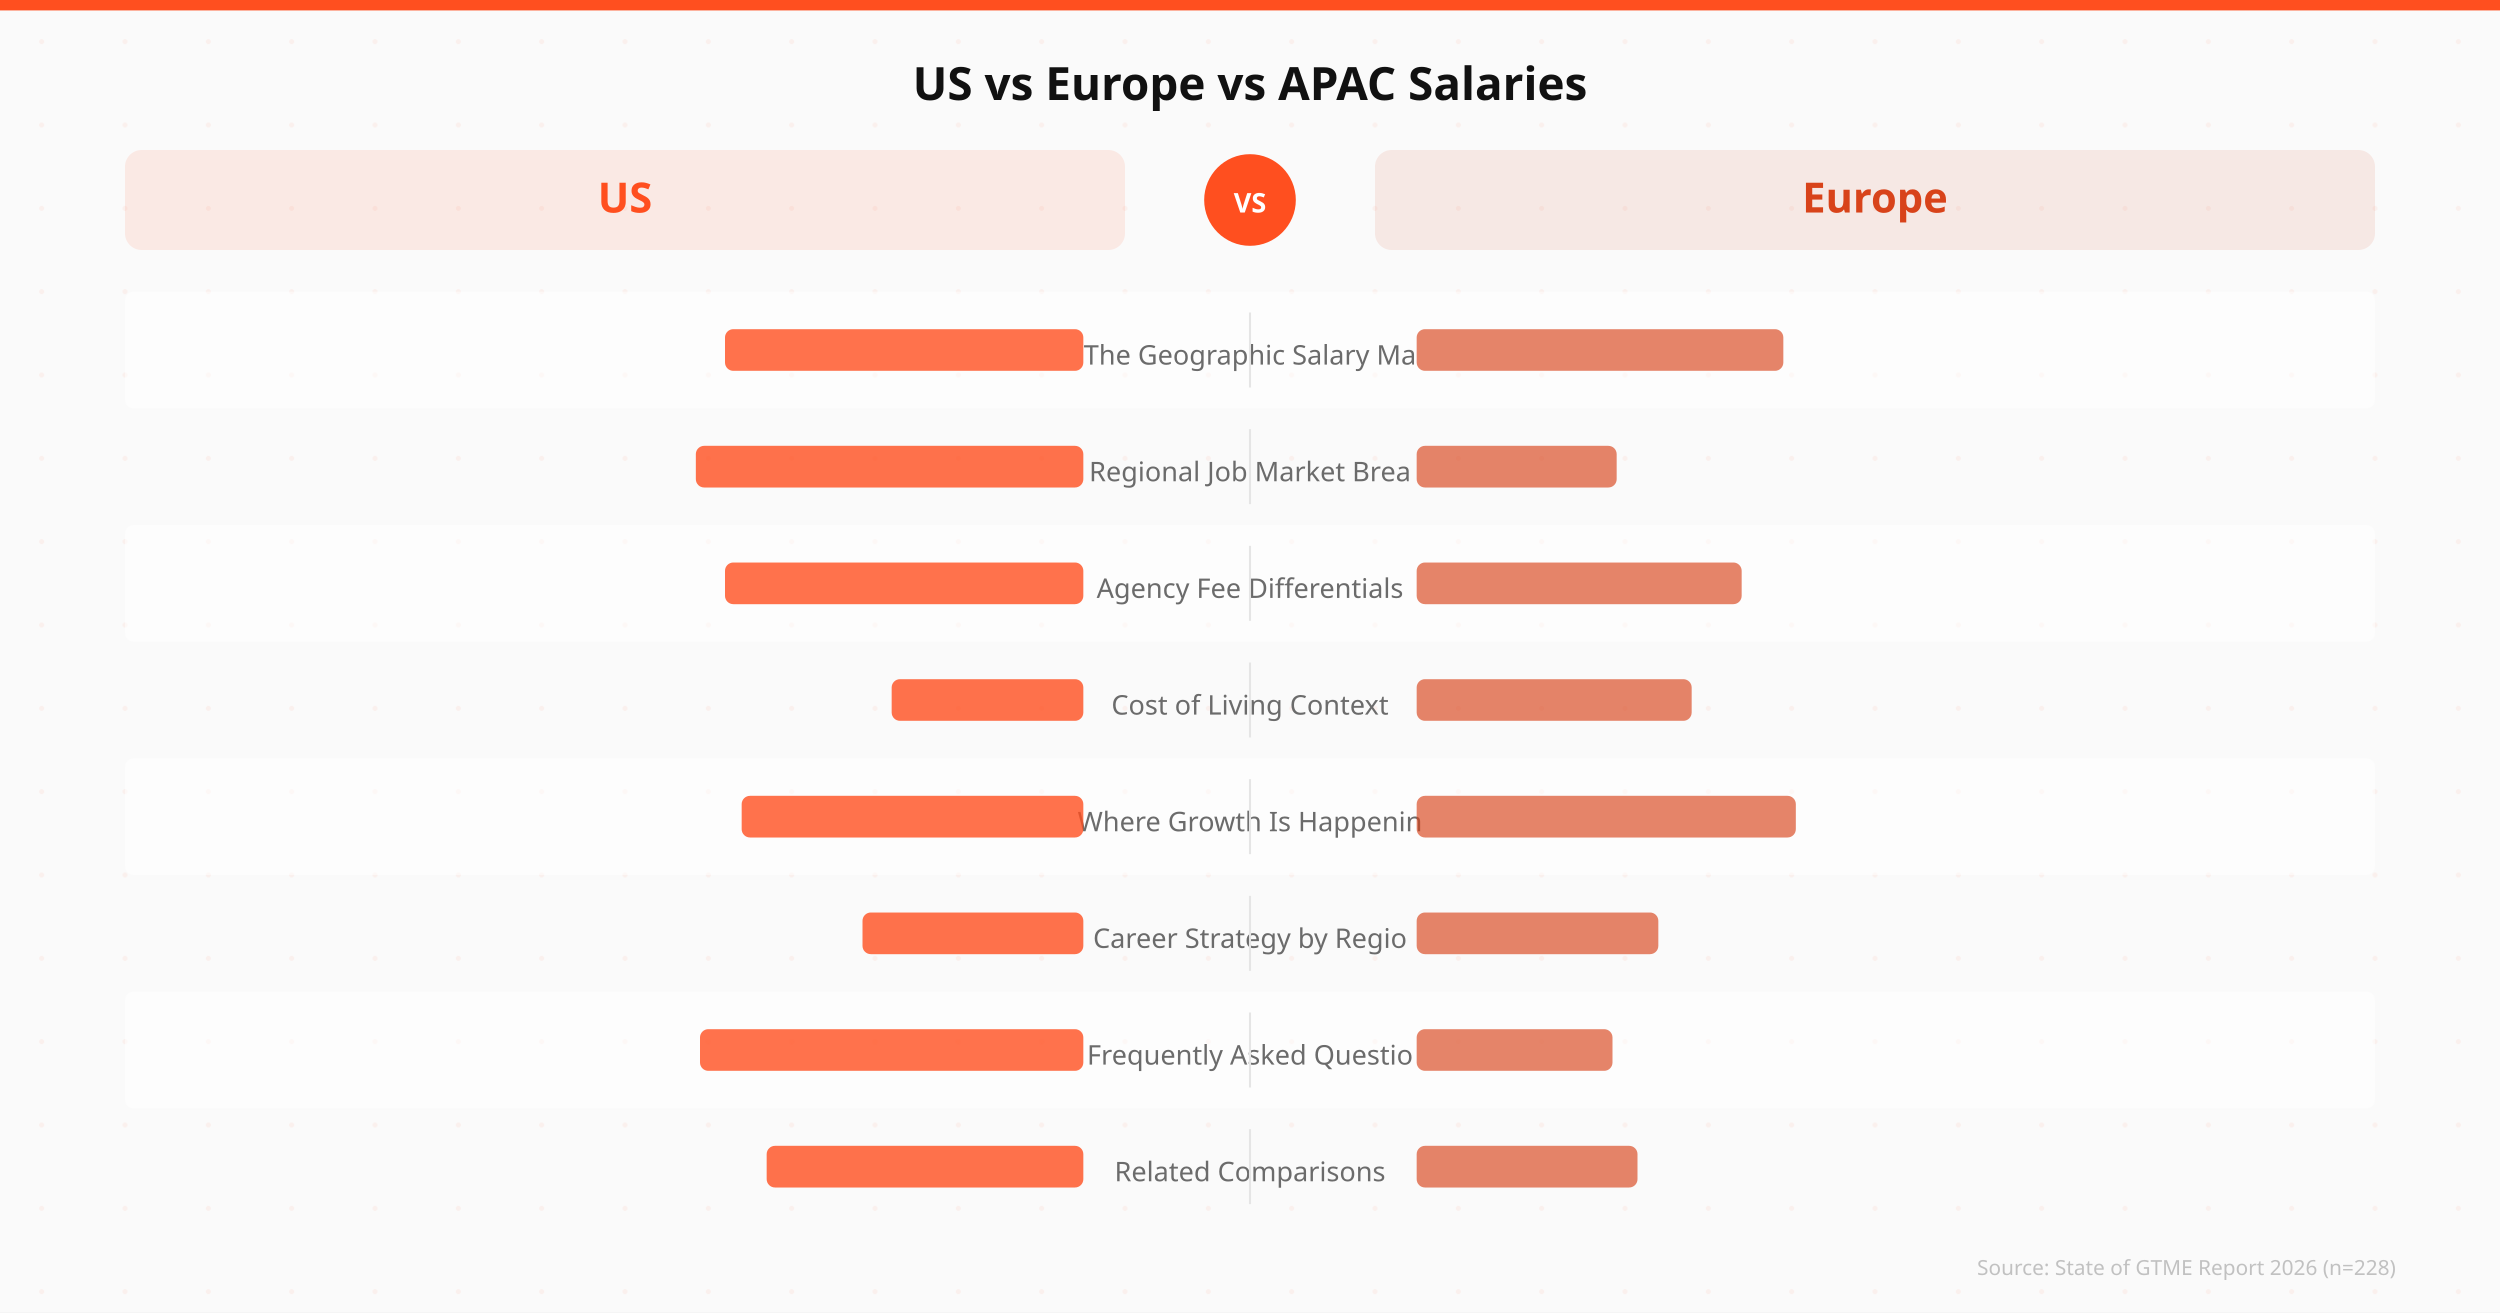
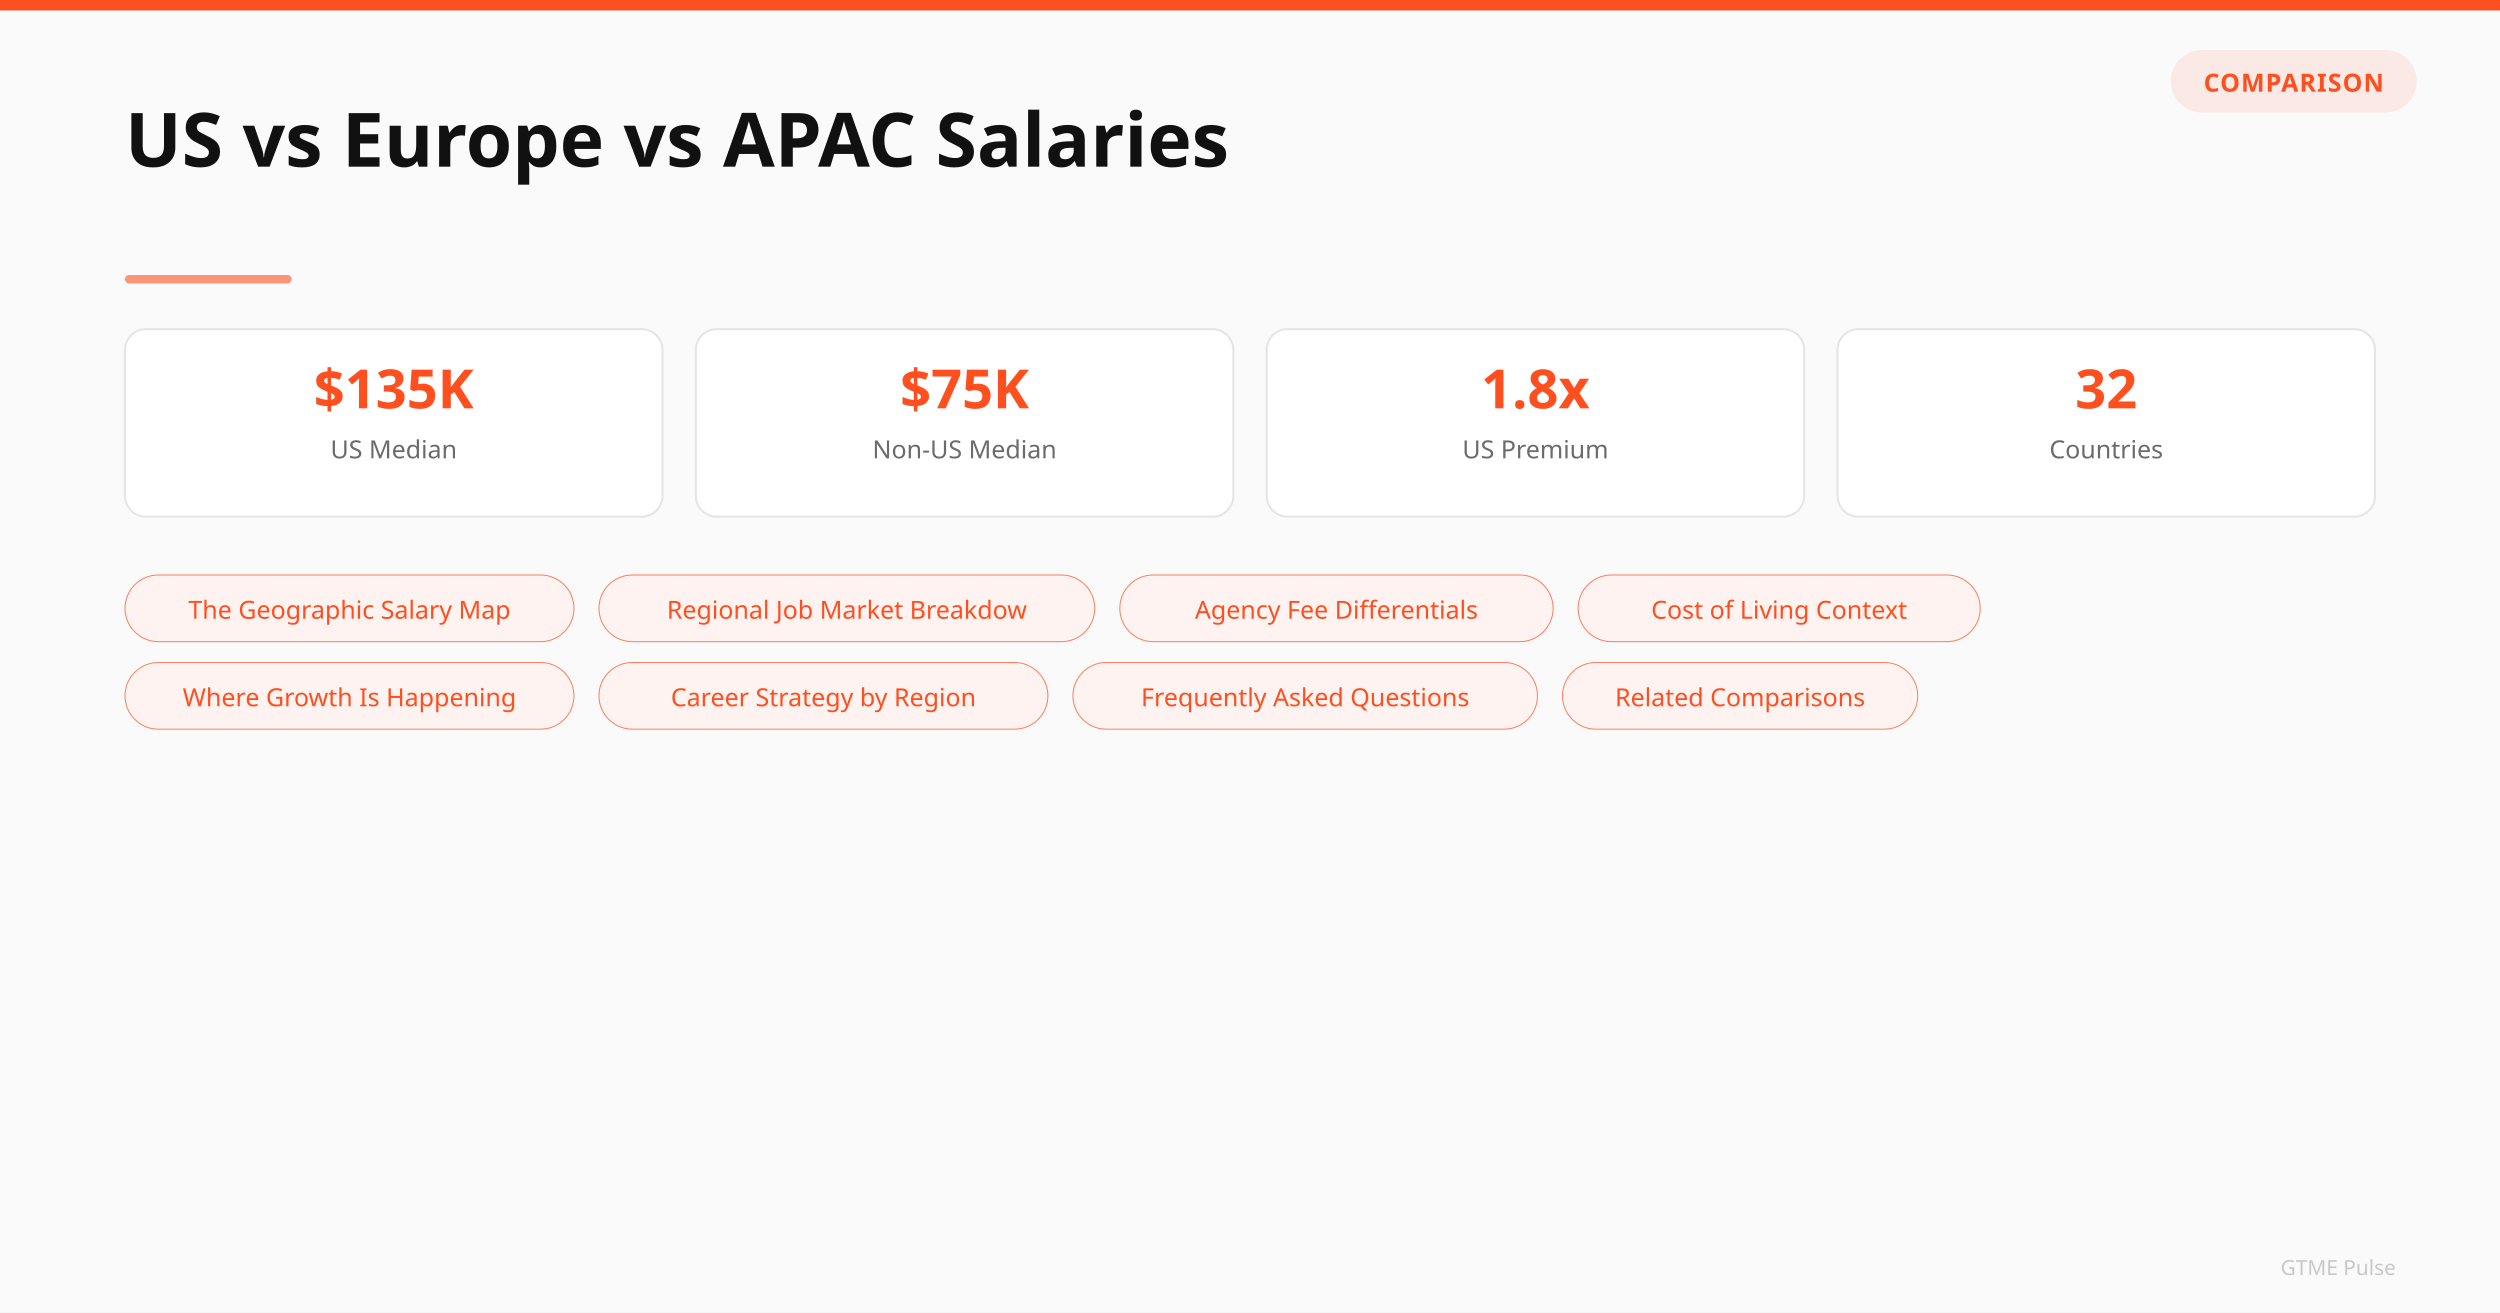
<svg xmlns="http://www.w3.org/2000/svg" viewBox="0 0 1200 630" width="1200" height="630">
-   <defs>
-     <pattern id="dots" x="0" y="0" width="40" height="40" patternUnits="userSpaceOnUse">
-       <circle cx="20" cy="20" r="1.2" fill="#FF4F1F" opacity="0.06" />
-     </pattern>
-   </defs>
  <rect width="1200" height="630" fill="#FAFAFA" />
-   <rect width="1200" height="630" fill="url(#dots)" />
  <rect x="0" y="0" width="1200" height="5" fill="#FF4F1F" />
-   <text x="600" y="48" text-anchor="middle" font-family="Sora, sans-serif" font-size="22" font-weight="700" fill="#111111">US vs Europe vs APAC Salaries</text>
-   <rect x="60" y="72" width="480" height="48" rx="8" fill="#FF4F1F" opacity="0.1" />
-   <text x="300" y="102" text-anchor="middle" font-family="Sora, sans-serif" font-size="20" font-weight="600" fill="#FF4F1F">US</text>
-   <rect x="660" y="72" width="480" height="48" rx="8" fill="#d8431a" opacity="0.1" />
-   <text x="900" y="102" text-anchor="middle" font-family="Sora, sans-serif" font-size="20" font-weight="600" fill="#d8431a">Europe</text>
-   <circle cx="600" cy="96" r="22" fill="#FF4F1F" />
-   <text x="600" y="102" text-anchor="middle" font-family="Sora, sans-serif" font-size="13" font-weight="700" fill="white">VS</text>
-   <rect x="60" y="140" width="1080" height="56" rx="4" fill="white" opacity="0.5" />
-   <text x="600" y="175" text-anchor="middle" font-family="Plus Jakarta Sans, sans-serif" font-size="13" font-weight="500" fill="#6B6B6B">The Geographic Salary Ma</text>
-   <rect x="348.0" y="158" width="172.0" height="20" rx="4" fill="#FF4F1F" opacity="0.8" />
-   <rect x="680" y="158" width="176.0" height="20" rx="4" fill="#d8431a" opacity="0.65" />
-   <line x1="600" y1="150" x2="600" y2="186" stroke="#E5E5E5" stroke-width="1" />
-   <text x="600" y="231" text-anchor="middle" font-family="Plus Jakarta Sans, sans-serif" font-size="13" font-weight="500" fill="#6B6B6B">Regional Job Market Brea</text>
-   <rect x="334.0" y="214" width="186.0" height="20" rx="4" fill="#FF4F1F" opacity="0.8" />
-   <rect x="680" y="214" width="96.0" height="20" rx="4" fill="#d8431a" opacity="0.65" />
-   <line x1="600" y1="206" x2="600" y2="242" stroke="#E5E5E5" stroke-width="1" />
-   <rect x="60" y="252" width="1080" height="56" rx="4" fill="white" opacity="0.5" />
-   <text x="600" y="287" text-anchor="middle" font-family="Plus Jakarta Sans, sans-serif" font-size="13" font-weight="500" fill="#6B6B6B">Agency Fee Differentials</text>
-   <rect x="348.0" y="270" width="172.0" height="20" rx="4" fill="#FF4F1F" opacity="0.8" />
-   <rect x="680" y="270" width="156.0" height="20" rx="4" fill="#d8431a" opacity="0.65" />
-   <line x1="600" y1="262" x2="600" y2="298" stroke="#E5E5E5" stroke-width="1" />
-   <text x="600" y="343" text-anchor="middle" font-family="Plus Jakarta Sans, sans-serif" font-size="13" font-weight="500" fill="#6B6B6B">Cost of Living Context</text>
-   <rect x="428.0" y="326" width="92.0" height="20" rx="4" fill="#FF4F1F" opacity="0.8" />
-   <rect x="680" y="326" width="132.0" height="20" rx="4" fill="#d8431a" opacity="0.65" />
-   <line x1="600" y1="318" x2="600" y2="354" stroke="#E5E5E5" stroke-width="1" />
-   <rect x="60" y="364" width="1080" height="56" rx="4" fill="white" opacity="0.5" />
-   <text x="600" y="399" text-anchor="middle" font-family="Plus Jakarta Sans, sans-serif" font-size="13" font-weight="500" fill="#6B6B6B">Where Growth Is Happenin</text>
-   <rect x="356.0" y="382" width="164.0" height="20" rx="4" fill="#FF4F1F" opacity="0.8" />
-   <rect x="680" y="382" width="182.0" height="20" rx="4" fill="#d8431a" opacity="0.65" />
-   <line x1="600" y1="374" x2="600" y2="410" stroke="#E5E5E5" stroke-width="1" />
-   <text x="600" y="455" text-anchor="middle" font-family="Plus Jakarta Sans, sans-serif" font-size="13" font-weight="500" fill="#6B6B6B">Career Strategy by Regio</text>
-   <rect x="414.0" y="438" width="106.0" height="20" rx="4" fill="#FF4F1F" opacity="0.8" />
-   <rect x="680" y="438" width="116.0" height="20" rx="4" fill="#d8431a" opacity="0.65" />
-   <line x1="600" y1="430" x2="600" y2="466" stroke="#E5E5E5" stroke-width="1" />
-   <rect x="60" y="476" width="1080" height="56" rx="4" fill="white" opacity="0.5" />
-   <text x="600" y="511" text-anchor="middle" font-family="Plus Jakarta Sans, sans-serif" font-size="13" font-weight="500" fill="#6B6B6B">Frequently Asked Questio</text>
-   <rect x="336.0" y="494" width="184.0" height="20" rx="4" fill="#FF4F1F" opacity="0.8" />
-   <rect x="680" y="494" width="94.0" height="20" rx="4" fill="#d8431a" opacity="0.65" />
-   <line x1="600" y1="486" x2="600" y2="522" stroke="#E5E5E5" stroke-width="1" />
-   <text x="600" y="567" text-anchor="middle" font-family="Plus Jakarta Sans, sans-serif" font-size="13" font-weight="500" fill="#6B6B6B">Related Comparisons</text>
-   <rect x="368.0" y="550" width="152.0" height="20" rx="4" fill="#FF4F1F" opacity="0.8" />
-   <rect x="680" y="550" width="106.0" height="20" rx="4" fill="#d8431a" opacity="0.65" />
-   <line x1="600" y1="542" x2="600" y2="578" stroke="#E5E5E5" stroke-width="1" />
-   <text x="1150" y="612" text-anchor="end" font-family="Plus Jakarta Sans, sans-serif" font-size="10" fill="#6B6B6B" opacity="0.4">Source: State of GTME Report 2026 (n=228)</text>
+   <rect x="1042" y="24" width="118" height="30" rx="15" fill="#FF4F1F" opacity="0.1" />
+   <text x="1101.0" y="44" text-anchor="middle" font-family="Plus Jakarta Sans, sans-serif" font-size="12" font-weight="600" fill="#FF4F1F" letter-spacing="0.5">COMPARISON</text>
+   <text x="60" y="80" font-family="Sora, sans-serif" font-size="36" font-weight="700" fill="#111111">US vs Europe vs APAC Salaries</text>
+   <rect x="60" y="132" width="80" height="4" rx="2" fill="#FF4F1F" opacity="0.6" />
+   <rect x="60.0" y="158" width="258.0" height="90" rx="10" fill="white" stroke="#E5E5E5" stroke-width="1" />
+   <text x="189.0" y="196" text-anchor="middle" font-family="Sora, sans-serif" font-size="26" font-weight="700" fill="#FF4F1F">$135K</text>
+   <text x="189.0" y="220" text-anchor="middle" font-family="Plus Jakarta Sans, sans-serif" font-size="12" fill="#6B6B6B">US Median</text>
+   <rect x="334.0" y="158" width="258.0" height="90" rx="10" fill="white" stroke="#E5E5E5" stroke-width="1" />
+   <text x="463.0" y="196" text-anchor="middle" font-family="Sora, sans-serif" font-size="26" font-weight="700" fill="#FF4F1F">$75K</text>
+   <text x="463.0" y="220" text-anchor="middle" font-family="Plus Jakarta Sans, sans-serif" font-size="12" fill="#6B6B6B">Non-US Median</text>
+   <rect x="608.0" y="158" width="258.0" height="90" rx="10" fill="white" stroke="#E5E5E5" stroke-width="1" />
+   <text x="737.0" y="196" text-anchor="middle" font-family="Sora, sans-serif" font-size="26" font-weight="700" fill="#FF4F1F">1.8x</text>
+   <text x="737.0" y="220" text-anchor="middle" font-family="Plus Jakarta Sans, sans-serif" font-size="12" fill="#6B6B6B">US Premium</text>
+   <rect x="882.0" y="158" width="258.0" height="90" rx="10" fill="white" stroke="#E5E5E5" stroke-width="1" />
+   <text x="1011.0" y="196" text-anchor="middle" font-family="Sora, sans-serif" font-size="26" font-weight="700" fill="#FF4F1F">32</text>
+   <text x="1011.0" y="220" text-anchor="middle" font-family="Plus Jakarta Sans, sans-serif" font-size="12" fill="#6B6B6B">Countries</text>
+   <rect x="60" y="276" width="215.5" height="32" rx="16" fill="#fff0ed" stroke="#FF4F1F" stroke-width="0.5" opacity="0.7" />
+   <text x="167.75" y="297" text-anchor="middle" font-family="Plus Jakarta Sans, sans-serif" font-size="12" font-weight="500" fill="#FF4F1F">The Geographic Salary Map</text>
+   <rect x="287.5" y="276" width="238.0" height="32" rx="16" fill="#fff0ed" stroke="#FF4F1F" stroke-width="0.5" opacity="0.7" />
+   <text x="406.5" y="297" text-anchor="middle" font-family="Plus Jakarta Sans, sans-serif" font-size="12" font-weight="500" fill="#FF4F1F">Regional Job Market Breakdow</text>
+   <rect x="537.5" y="276" width="208.0" height="32" rx="16" fill="#fff0ed" stroke="#FF4F1F" stroke-width="0.5" opacity="0.7" />
+   <text x="641.5" y="297" text-anchor="middle" font-family="Plus Jakarta Sans, sans-serif" font-size="12" font-weight="500" fill="#FF4F1F">Agency Fee Differentials</text>
+   <rect x="757.5" y="276" width="193.0" height="32" rx="16" fill="#fff0ed" stroke="#FF4F1F" stroke-width="0.5" opacity="0.7" />
+   <text x="854.0" y="297" text-anchor="middle" font-family="Plus Jakarta Sans, sans-serif" font-size="12" font-weight="500" fill="#FF4F1F">Cost of Living Context</text>
+   <rect x="60" y="318" width="215.5" height="32" rx="16" fill="#fff0ed" stroke="#FF4F1F" stroke-width="0.5" opacity="0.7" />
+   <text x="167.75" y="339" text-anchor="middle" font-family="Plus Jakarta Sans, sans-serif" font-size="12" font-weight="500" fill="#FF4F1F">Where Growth Is Happening</text>
+   <rect x="287.5" y="318" width="215.5" height="32" rx="16" fill="#fff0ed" stroke="#FF4F1F" stroke-width="0.5" opacity="0.7" />
+   <text x="395.25" y="339" text-anchor="middle" font-family="Plus Jakarta Sans, sans-serif" font-size="12" font-weight="500" fill="#FF4F1F">Career Strategy by Region</text>
+   <rect x="515.0" y="318" width="223.0" height="32" rx="16" fill="#fff0ed" stroke="#FF4F1F" stroke-width="0.5" opacity="0.7" />
+   <text x="626.5" y="339" text-anchor="middle" font-family="Plus Jakarta Sans, sans-serif" font-size="12" font-weight="500" fill="#FF4F1F">Frequently Asked Questions</text>
+   <rect x="750.0" y="318" width="170.5" height="32" rx="16" fill="#fff0ed" stroke="#FF4F1F" stroke-width="0.5" opacity="0.7" />
+   <text x="835.25" y="339" text-anchor="middle" font-family="Plus Jakarta Sans, sans-serif" font-size="12" font-weight="500" fill="#FF4F1F">Related Comparisons</text>
+   <text x="1150" y="612" text-anchor="end" font-family="Plus Jakarta Sans, sans-serif" font-size="10" fill="#6B6B6B" opacity="0.35">GTME Pulse</text>
</svg>
